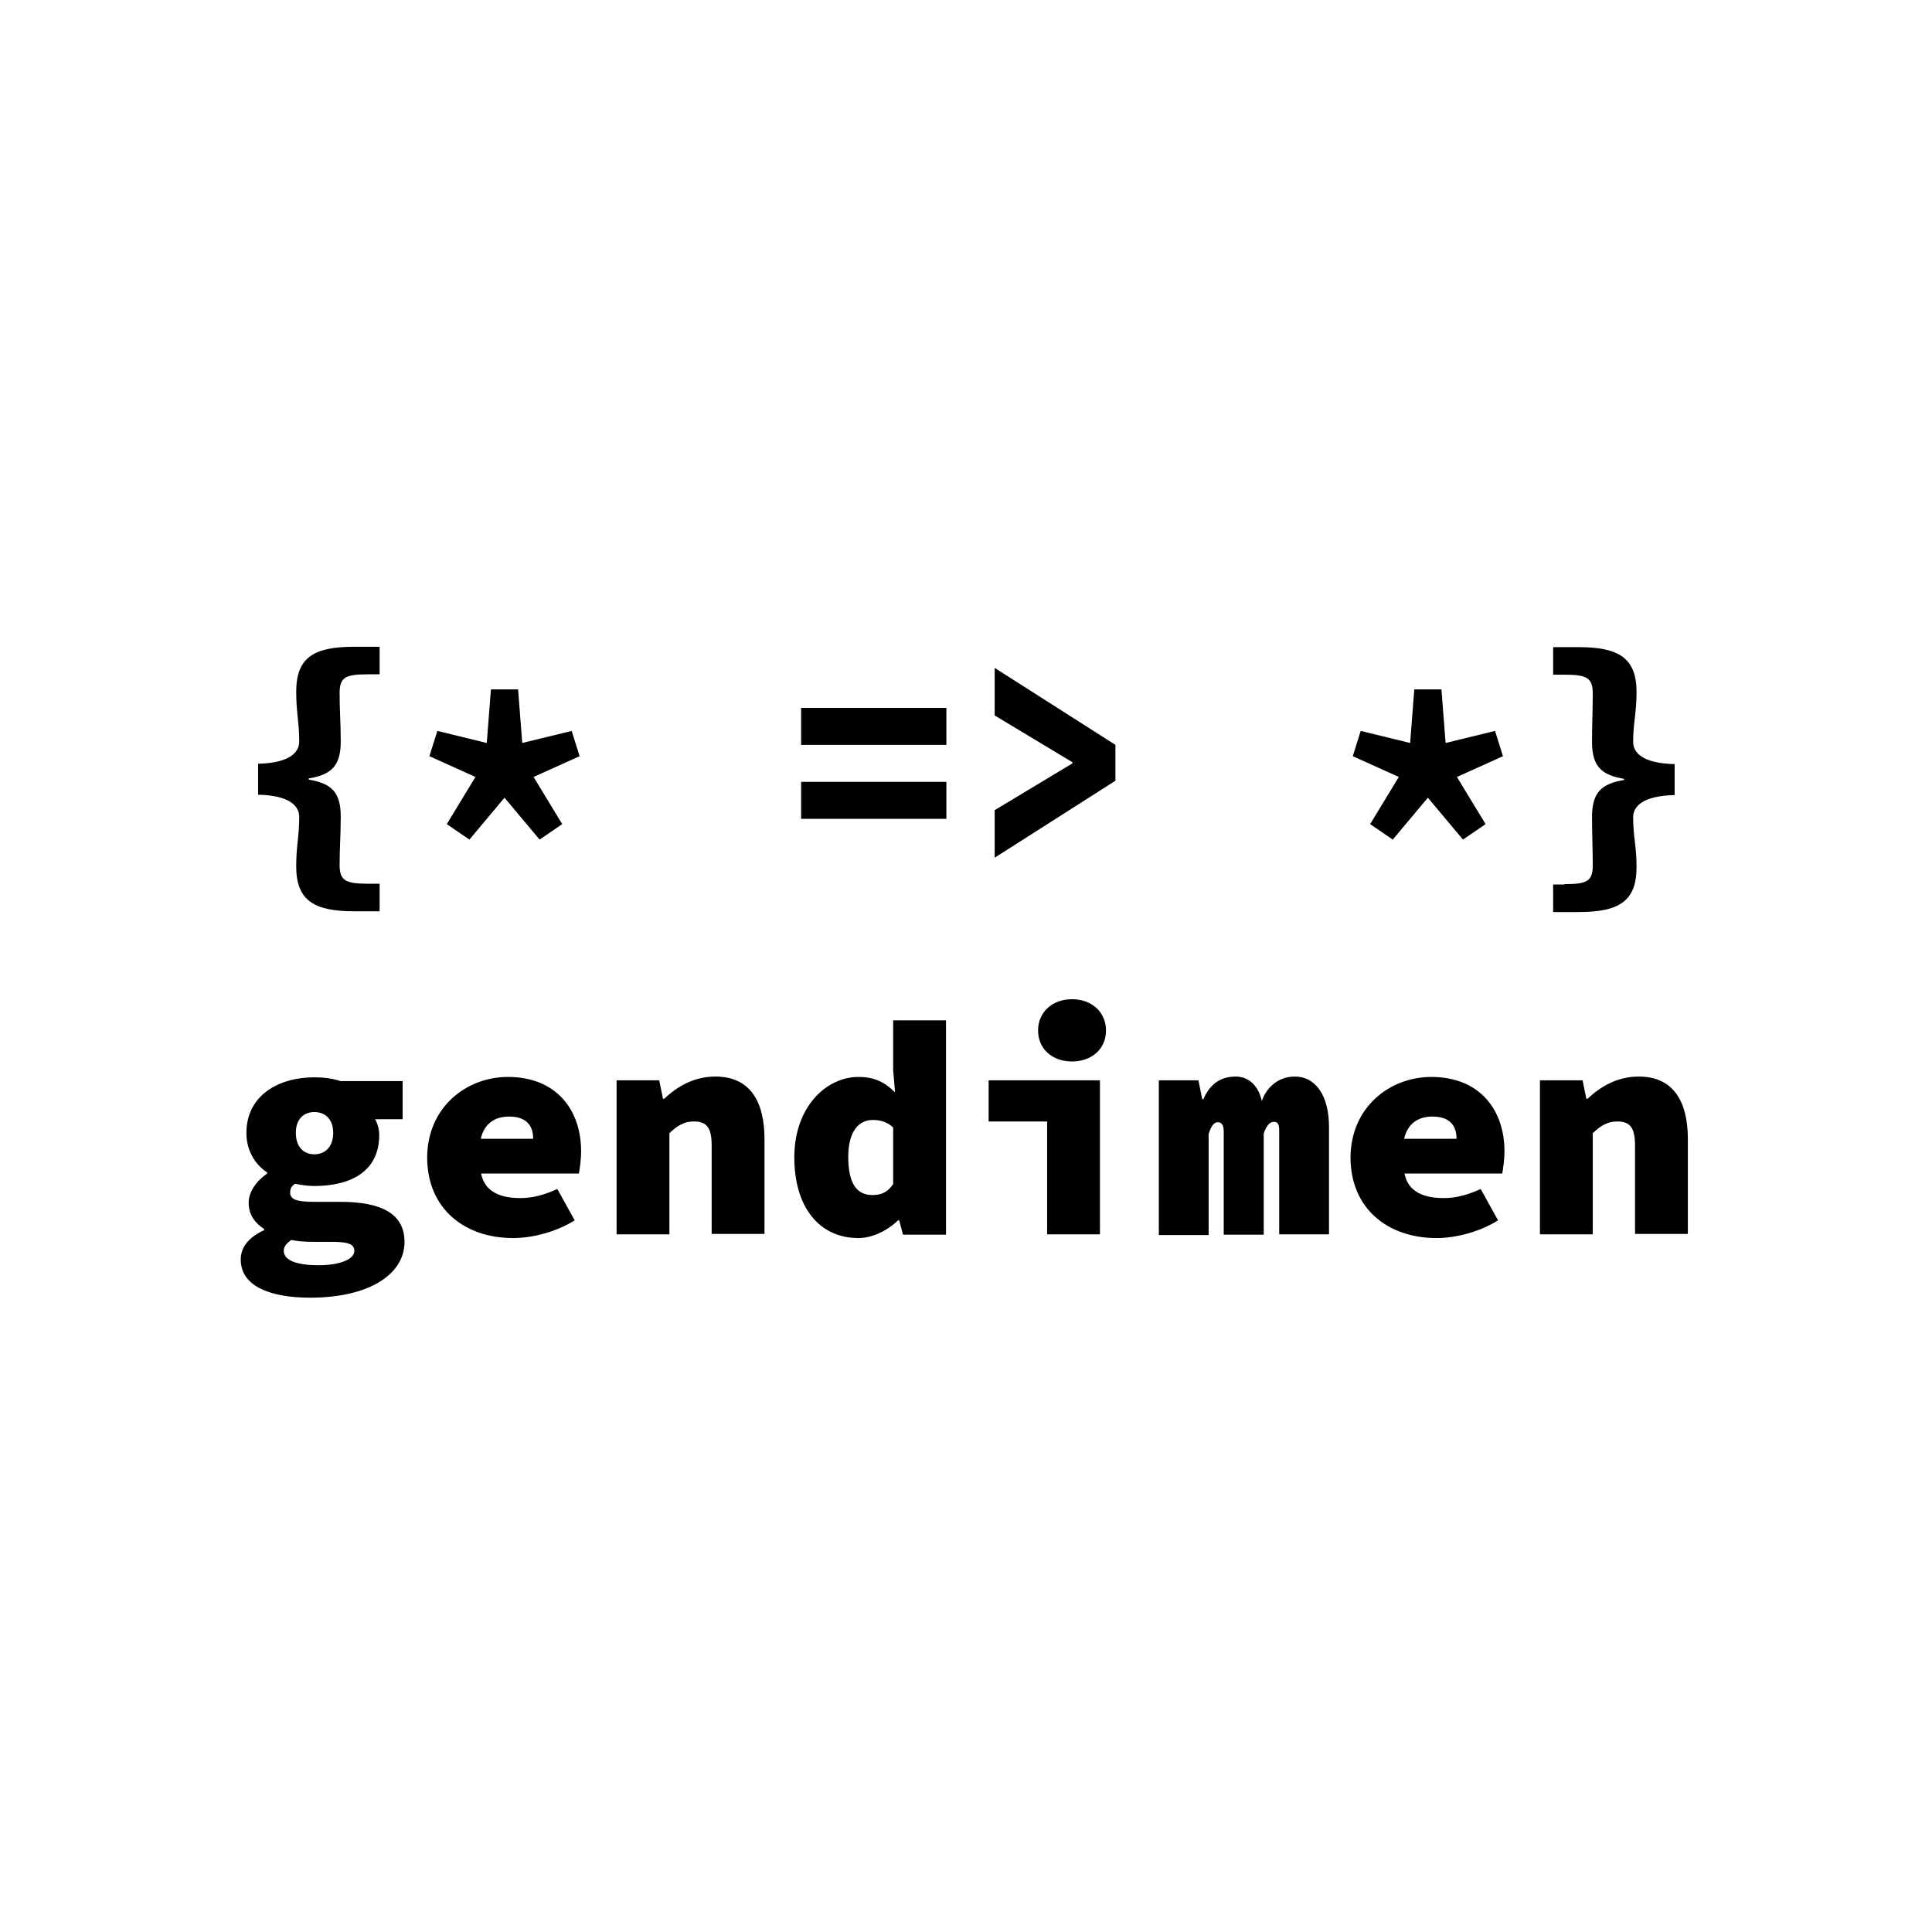
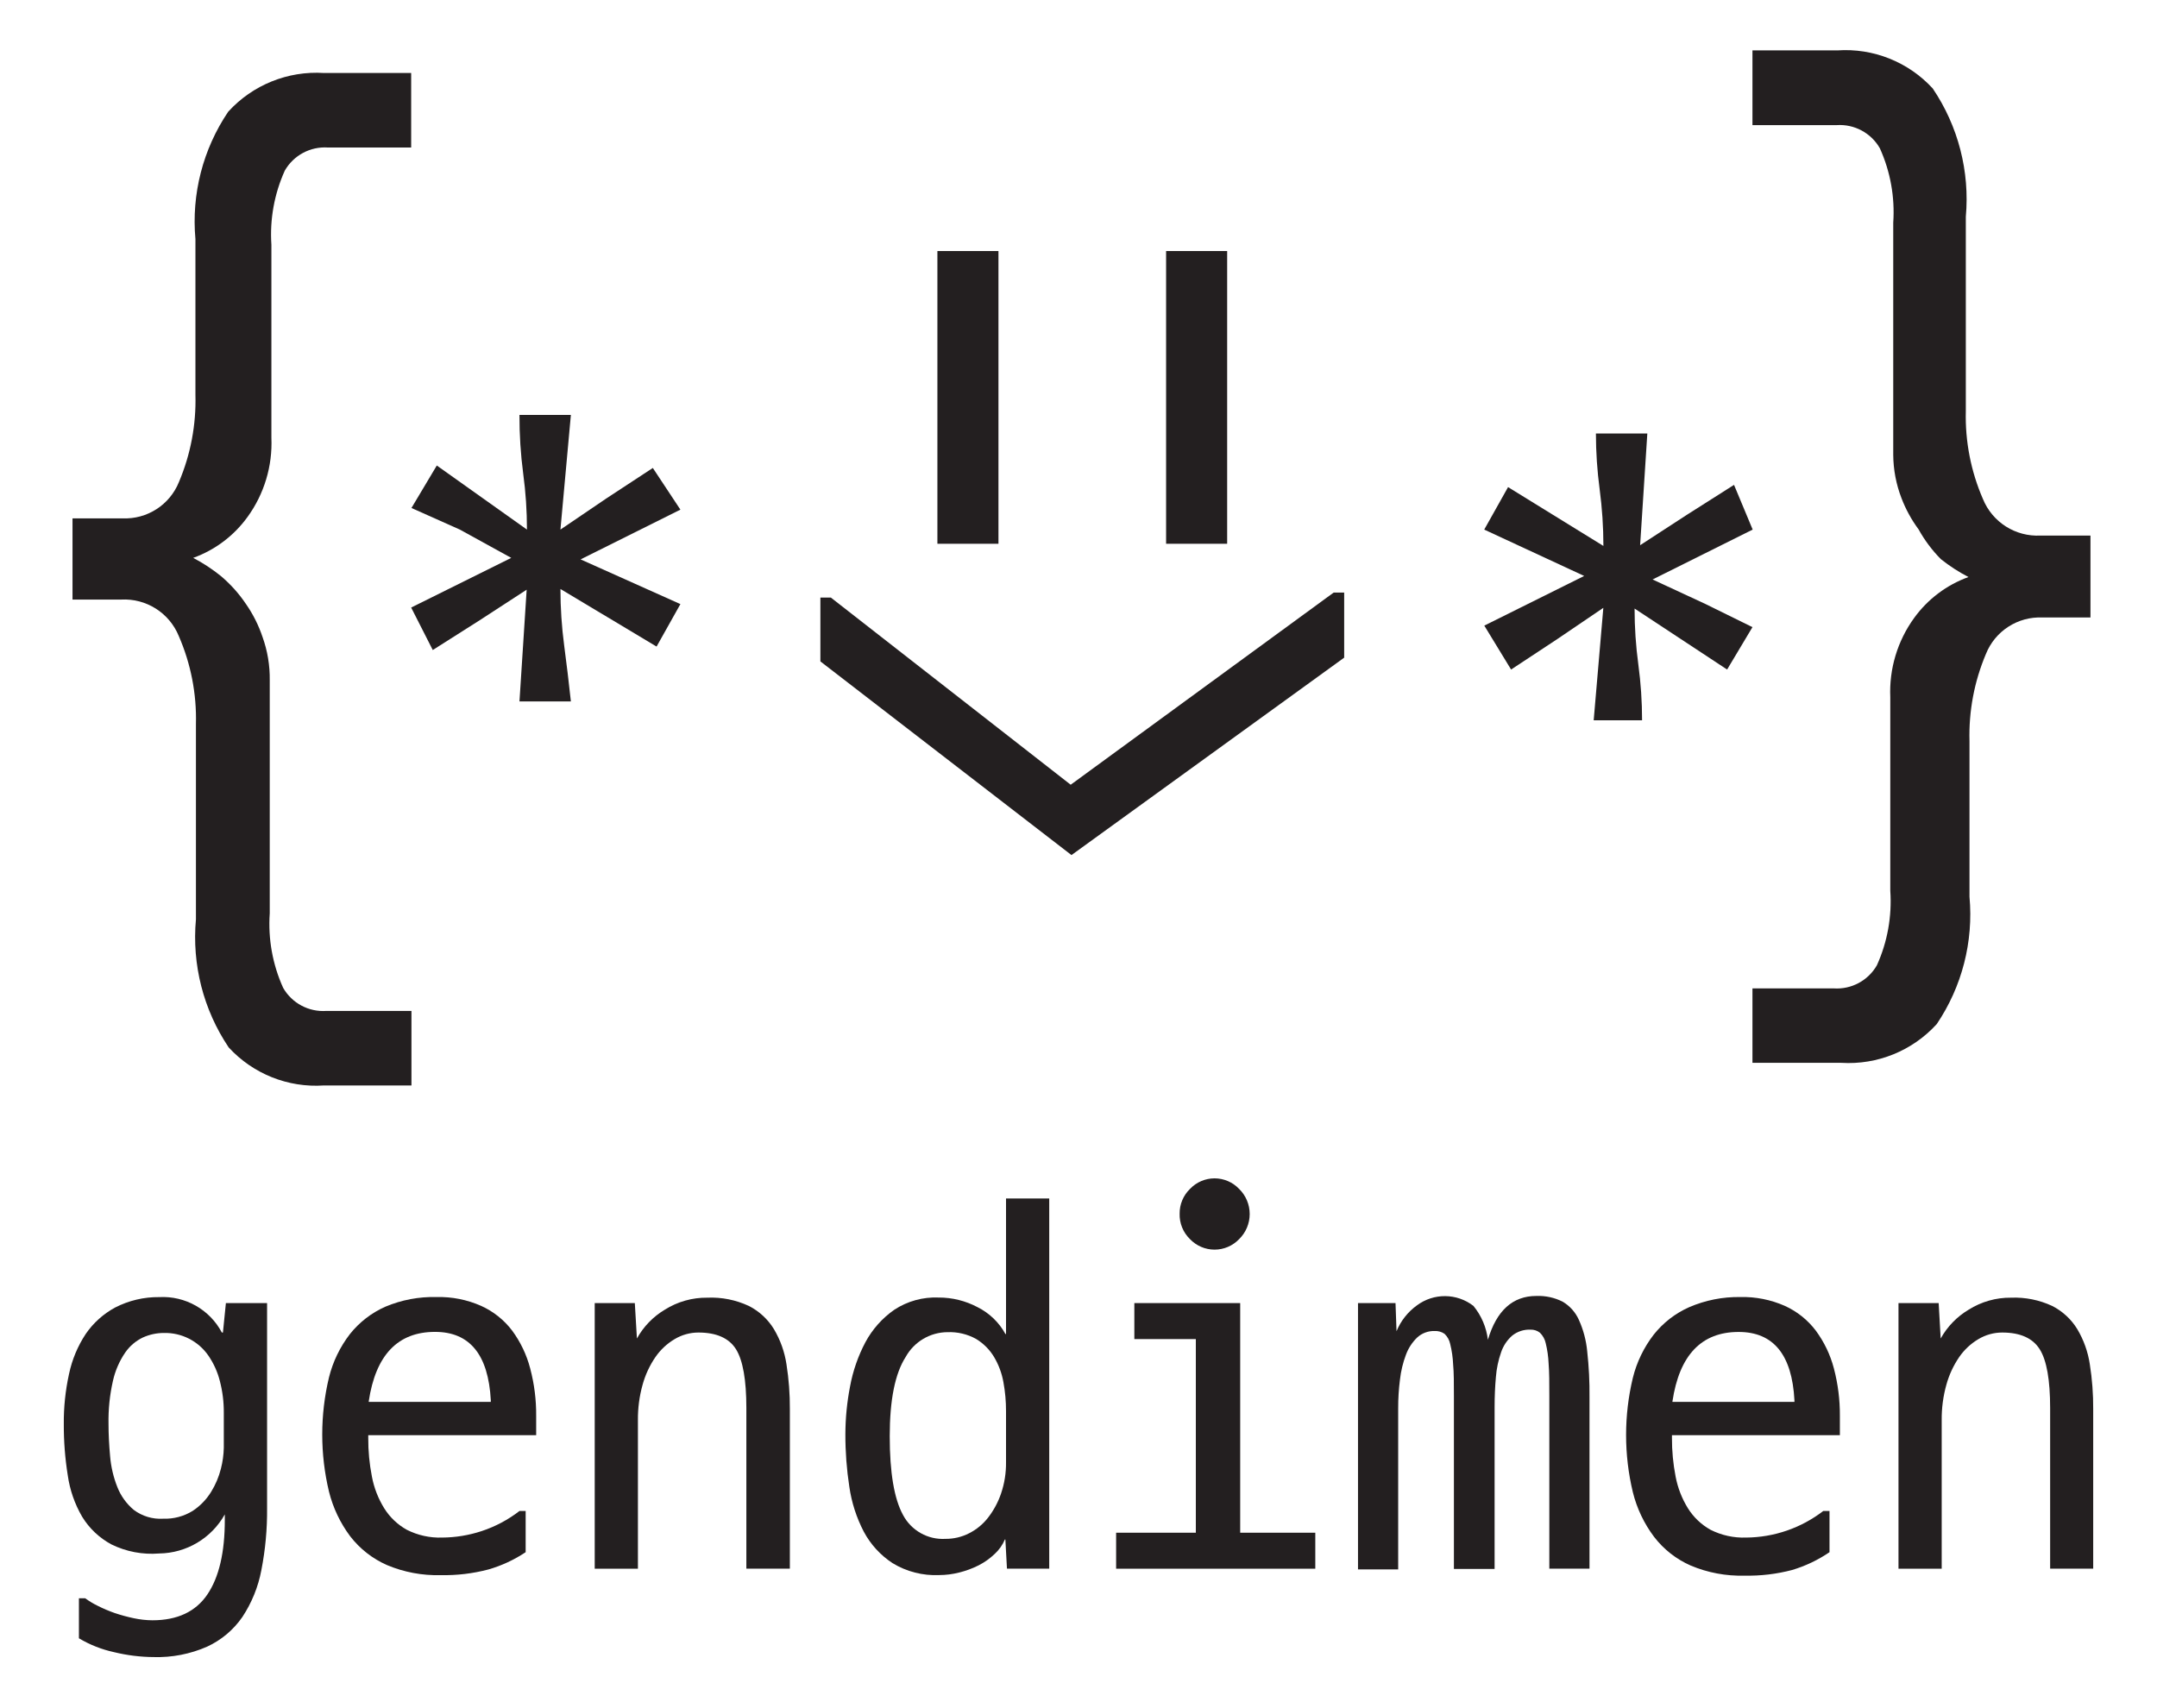
- <svg xmlns="http://www.w3.org/2000/svg" version="1.1" id="Layer_1" x="0px" y="0px" viewBox="0 0 512 512" style="enable-background:new 0 0 512 512;" xml:space="preserve">
-   <style type="text/css">
- 	.st0{enable-background:new    ;}
- </style>
-   <g class="st0">
-     <path d="M79.3,216.5c0-2.8-2.4-5.7-10.9-5.9v-8.2c8.5-0.2,10.9-3.1,10.9-5.9c0-5.1-0.8-7.5-0.8-13.2c0-9,4.6-11.9,15.3-11.9h6.8   v7.3h-3c-6.2,0-7.6,0.8-7.6,5.1c0,4.2,0.3,8,0.3,12.7c0,6.5-2.5,8.8-8.5,9.8v0.3c6,1,8.5,3.3,8.5,9.8c0,4.7-0.3,8.6-0.3,12.7   c0,4.2,1.4,5.1,7.6,5.1h3v7.3h-6.8c-10.6,0-15.3-2.9-15.3-11.9C78.5,224,79.3,221.6,79.3,216.5z" />
-     <path d="M118.4,218.4l7.6-12.5l-12.2-5.5l2.1-6.7l13.1,3.2l1.1-14.2h7.2l1.1,14.2l13.1-3.2l2.1,6.7l-12.2,5.5l7.6,12.5l-6,4.1   l-9.3-11.1l-9.3,11.1L118.4,218.4z" />
-     <path d="M212.3,187.6h38.5v9.8h-38.5V187.6z M212.3,207.2h38.5v9.8h-38.5V207.2z" />
-     <path d="M295.6,206.9l-32,20.4v-12.6l20.6-12.4V202l-20.6-12.4V177l32,20.4V206.9z" />
-     <path d="M363.1,218.4l7.6-12.5l-12.2-5.5l2.1-6.7l13.1,3.2l1.1-14.2h7.2l1.1,14.2l13.1-3.2l2.1,6.7l-12.2,5.5l7.6,12.5l-6,4.1   l-9.3-11.1l-9.3,11.1L363.1,218.4z" />
-     <path d="M414.6,234.3c6.1,0,7.5-0.8,7.5-5.1c0-4.2-0.2-8-0.2-12.7c0-6.5,2.5-8.8,8.5-9.8v-0.3c-6-1-8.5-3.3-8.5-9.8   c0-4.7,0.2-8.6,0.2-12.7c0-4.2-1.4-5.1-7.5-5.1h-3v-7.3h6.8c10.6,0,15.3,2.9,15.3,11.9c0,5.7-0.9,8.2-0.9,13.2   c0,2.8,2.4,5.7,11,5.9v8.2c-8.6,0.2-11,3.1-11,5.9c0,5.1,0.9,7.5,0.9,13.2c0,9-4.6,11.9-15.3,11.9h-6.8v-7.3H414.6z" />
-   </g>
-   <g class="st0">
-     <path d="M70,326v-0.3c-2.3-1.5-4.1-3.6-4.1-7c0-2.8,2-5.7,4.9-7.7v-0.3c-3.1-2-5.5-5.7-5.5-10.4c0-10.1,8.6-14.8,18-14.8   c2.4,0,4.9,0.3,6.9,1h16.5v10.1h-7.3c0.6,1,1.1,2.6,1.1,4.2c0,9.6-7.5,13.5-17.2,13.5c-1.5,0-3.2-0.2-5.1-0.6   c-1,0.7-1.3,1.2-1.3,2.4c0,1.8,1.8,2.4,6.4,2.4h6.9c10.8,0,17,3.1,17,10.6c0,8.8-9.7,14.8-25,14.8c-10.1,0-18.4-2.8-18.4-10.1   C63.8,330.5,65.9,327.9,70,326z M84.4,335.3c5.5,0,9.5-1.5,9.5-3.8c0-2.1-2.3-2.4-6.4-2.4h-4.1c-3.2,0-4.8-0.2-6.2-0.5   c-1.4,1-2,1.8-2,2.9C75.2,334.1,78.9,335.3,84.4,335.3z M88.3,300.2c0-3.8-2.3-5.5-5-5.5s-4.9,1.8-4.9,5.5c0,3.9,2.2,5.7,4.9,5.7   S88.3,304.1,88.3,300.2z" />
-     <path d="M134.6,285.4c12.9,0,19.4,8.8,19.4,19.7c0,2.4-0.4,4.9-0.6,5.9h-25.9c1,5.1,5.5,6.5,10.4,6.5c3.3,0,6.2-0.8,9.8-2.4   l4.6,8.3c-4.9,3.1-11.3,4.7-16.3,4.7c-12.9,0-22.8-7.8-22.8-21.4C113.3,293.3,123.7,285.4,134.6,285.4z M141.3,301.8   c0-3.3-1.6-5.9-6.4-5.9c-3.5,0-6.5,1.6-7.5,5.9H141.3z" />
-     <path d="M163.3,286.3h11.4l1,4.9h0.3c3.3-3.1,7.7-5.9,13.6-5.9c9.1,0,13,6.5,13,16.6v25.1h-14v-23.3c0-4.6-1.1-6.5-4.7-6.5   c-2.6,0-4.4,1.1-6.5,3.1v26.8h-14V286.3z" />
-     <path d="M227.5,285.4c4.5,0,7.2,1.6,9.7,4.1l-0.5-5.9v-13.2h14v56.8h-11.4l-1-3.8h-0.3c-2.9,2.8-6.9,4.7-10.5,4.7   c-10.4,0-17-8.2-17-21.4C210.5,293.3,219,285.4,227.5,285.4z M231.2,316.7c2.3,0,4-0.7,5.5-2.9v-15c-1.6-1.5-3.4-2-5.4-2   c-3.4,0-6.5,2.6-6.5,9.8C224.8,313.9,227.2,316.7,231.2,316.7z" />
-     <path d="M262,286.3h29.5v40.8h-14v-29.9H262V286.3z M275.1,273.1c0-4.9,3.8-8.3,9-8.3s9,3.4,9,8.3s-3.8,8.2-9,8.2   S275.1,278,275.1,273.1z" />
-     <path d="M307.1,286.3h10.5l1,5h0.3c1.4-3.2,3.8-6,8.6-6c3.3,0,6,2.3,6.9,6.5c1.1-3.4,4.2-6.5,8.7-6.5c5.7,0,9.1,5.2,9.1,13.4v28.4   H339v-27.4c0-1.7-0.3-2.4-1.4-2.4s-2,1-2.7,3.1v26.8h-10.6v-27.4c0-1.7-0.6-2.4-1.6-2.4c-1,0-1.7,1-2.4,3.1v26.8h-13.2V286.3z" />
-     <path d="M379.3,285.4c12.9,0,19.4,8.8,19.4,19.7c0,2.4-0.4,4.9-0.6,5.9h-25.9c1,5.1,5.5,6.5,10.4,6.5c3.3,0,6.2-0.8,9.8-2.4   l4.6,8.3c-4.9,3.1-11.3,4.7-16.3,4.7c-12.9,0-22.8-7.8-22.8-21.4C358,293.3,368.4,285.4,379.3,285.4z M386,301.8   c0-3.3-1.6-5.9-6.4-5.9c-3.5,0-6.5,1.6-7.5,5.9H386z" />
-     <path d="M408,286.3h11.4l1,4.9h0.3c3.3-3.1,7.7-5.9,13.6-5.9c9.1,0,13,6.5,13,16.6v25.1h-14v-23.3c0-4.6-1.1-6.5-4.7-6.5   c-2.6,0-4.4,1.1-6.5,3.1v26.8h-14V286.3z" />
-   </g>
+ <svg xmlns="http://www.w3.org/2000/svg" id="Layer_1" data-name="Layer 1" viewBox="0 0 299.55 237.13">
+   <defs>
+     <style>.cls-1{fill:#231f20;}</style>
+   </defs>
+   <path class="cls-1" d="M10.07,72H17a8.07,8.07,0,0,0,7.86-5.07,29,29,0,0,0,2.28-12.1V33.21a27.21,27.21,0,0,1,4.55-17.69A16.55,16.55,0,0,1,45,10.14h12.1V20.49H45.55a6.41,6.41,0,0,0-6,3.21A21.52,21.52,0,0,0,37.69,34v26.8a17.48,17.48,0,0,1-3.31,11,16,16,0,0,1-7.55,5.69h0A23.28,23.28,0,0,1,30.66,80a18.83,18.83,0,0,1,3.52,3.93,18.11,18.11,0,0,1,2.28,4.55,17.07,17.07,0,0,1,1,6v32.38a21.52,21.52,0,0,0,1.86,10.35,6.41,6.41,0,0,0,6,3.21H57.14v10.35H45a16.45,16.45,0,0,1-13.24-5.28,27.42,27.42,0,0,1-4.55-17.79V100.56a28.76,28.76,0,0,0-2.38-12.21,8.17,8.17,0,0,0-8-5.07H10.07V72Z" />
+   <path class="cls-1" d="M94.49,83.91l-3.31,5.9-13.35-8a60.21,60.21,0,0,0,.52,7.86q0.52,3.93.93,7.76H72.14l1-15.52-6.52,4.24-6.52,4.14-3-5.9L71,77.49l-7.14-3.93-6.72-3,3.52-5.9,12.52,8.9a57.88,57.88,0,0,0-.52-7.76,61.11,61.11,0,0,1-.52-8.17h7.14L77.83,73.56l6.41-4.35L90.66,65l3.83,5.79L80.63,77.7Z" />
+   <path class="cls-1" d="M186.67,82.25v9.1l-37.87,27.42-34.87-26.9V83h1.45l33.31,26,36.52-26.69h1.45Z" />
+   <path class="cls-1" d="M130.18,34.87h8.48V75.53h-8.48V34.87Zm31.76,0h8.48V75.53h-8.48V34.87Z" />
+   <path class="cls-1" d="M290.65,85.77h-7a8.07,8.07,0,0,0-7.86,5.07,29,29,0,0,0-2.28,12.1v21.62a27.21,27.21,0,0,1-4.55,17.69,16.55,16.55,0,0,1-13.24,5.38H243.37V137.29h11.28a6.41,6.41,0,0,0,6-3.21,21.52,21.52,0,0,0,1.86-10.35V96.84a17.48,17.48,0,0,1,3.31-11,16,16,0,0,1,7.55-5.69h0a23.28,23.28,0,0,1-3.83-2.48,18.83,18.83,0,0,1-3.1-4.14,18.11,18.11,0,0,1-2.38-4.35,17.07,17.07,0,0,1-1.14-6V30.94a21.52,21.52,0,0,0-1.86-10.35,6.41,6.41,0,0,0-6-3.21H243.37V7h11.79a16.45,16.45,0,0,1,13.24,5.28A27.42,27.42,0,0,1,273,30.11v27a28.76,28.76,0,0,0,2.38,12.21,8.17,8.17,0,0,0,8,5.07h6.93V85.77h0.41Z" />
+   <path class="cls-1" d="M206.12,73.56l3.31-5.9,13.24,8.17a60.21,60.21,0,0,0-.52-7.86,59.44,59.44,0,0,1-.52-7.76h7.14l-1,15.52,6.52-4.24,6.52-4.14,2.59,6.21L229.5,80.49l7.35,3.41,6.52,3.21L239.85,93,227,84.53a57.88,57.88,0,0,0,.52,7.76,57.88,57.88,0,0,1,.52,7.76h-6.72l1.34-15.62-6.41,4.35L209.85,93l-3.72-6.1L220,80Z" />
+   <path class="cls-1" d="M21.16,225.06q5.21,0,7.64-3.59t2.42-10.39v-0.73a10.59,10.59,0,0,1-9.12,5.43,12.7,12.7,0,0,1-6.63-1.26,10.71,10.71,0,0,1-4.06-3.84,15.8,15.8,0,0,1-2-5.76,43.93,43.93,0,0,1-.55-7.09,31.17,31.17,0,0,1,.73-7,16.08,16.08,0,0,1,2.32-5.55A11.69,11.69,0,0,1,16,181.61a13.07,13.07,0,0,1,6.12-1.44,9.27,9.27,0,0,1,8.69,4.92h0.15L31.37,181h5.72v28.46a42.71,42.71,0,0,1-.79,8.62,17.77,17.77,0,0,1-2.64,6.52,12.13,12.13,0,0,1-4.89,4.12,17.22,17.22,0,0,1-7.46,1.45,24,24,0,0,1-5.5-.69,16.23,16.23,0,0,1-4.85-1.92V222h0.87a11.09,11.09,0,0,0,1.74,1.05,19.72,19.72,0,0,0,2.35,1,23.52,23.52,0,0,0,2.64.72A12.81,12.81,0,0,0,21.16,225.06Zm9.92-28.82a16.94,16.94,0,0,0-.55-4.42,11,11,0,0,0-1.59-3.52,7.3,7.3,0,0,0-6.19-3.15,7.09,7.09,0,0,0-2.89.62,6.27,6.27,0,0,0-2.47,2.1,11.32,11.32,0,0,0-1.7,3.91,24.82,24.82,0,0,0-.62,6c0,1.44.08,2.94,0.22,4.49a15,15,0,0,0,1,4.27,7.91,7.91,0,0,0,2.28,3.18,6.17,6.17,0,0,0,4.09,1.23,7.29,7.29,0,0,0,4.09-1.08,8.44,8.44,0,0,0,2.57-2.65A11.39,11.39,0,0,0,30.68,204a12.84,12.84,0,0,0,.4-2.9v-4.85Z" />
+   <path class="cls-1" d="M60.63,180.16a14.41,14.41,0,0,1,6.19,1.23,11.18,11.18,0,0,1,4.31,3.44,15.36,15.36,0,0,1,2.5,5.25,24.87,24.87,0,0,1,.83,6.59v2.68H51.14v0.36a27.12,27.12,0,0,0,.51,5.4,12.84,12.84,0,0,0,1.7,4.38,8.68,8.68,0,0,0,3.15,3,10.1,10.1,0,0,0,4.92,1.08,17.87,17.87,0,0,0,5.47-.9,17.62,17.62,0,0,0,5.25-2.79H73v5.72A18.57,18.57,0,0,1,67.83,218a24.06,24.06,0,0,1-6.63.79,18,18,0,0,1-7.46-1.4,13.13,13.13,0,0,1-5.11-4,17.34,17.34,0,0,1-2.94-6.19,34.07,34.07,0,0,1,0-15.89,16.27,16.27,0,0,1,2.9-6,13,13,0,0,1,4.93-3.81A17.23,17.23,0,0,1,60.63,180.16Zm-9.42,14.56H68.16V194.5Q67.65,185,60.41,185q-7.75,0-9.2,9.63v0.08Z" />
+   <path class="cls-1" d="M109.65,217.89h-6v-22.3c0-3.92-.48-6.64-1.44-8.18s-2.71-2.32-5.22-2.32a6.43,6.43,0,0,0-3.29.91,8.48,8.48,0,0,0-2.68,2.5,12.72,12.72,0,0,0-1.78,3.84,17.62,17.62,0,0,0-.65,4.92v20.64h-6V181h5.57l0.29,4.92a10.66,10.66,0,0,1,3.87-4,10.82,10.82,0,0,1,5.9-1.67A12.34,12.34,0,0,1,104,181.4a8.7,8.7,0,0,1,3.48,3.22,13.47,13.47,0,0,1,1.74,4.88,38.18,38.18,0,0,1,.47,6.23v22.16Z" />
+   <path class="cls-1" d="M130.36,180.23a11.44,11.44,0,0,1,5.4,1.34,9,9,0,0,1,3.87,3.73h0.08V166.47h6v51.42h-5.87l-0.22-4.05h-0.07a5.79,5.79,0,0,1-1.41,2,9.45,9.45,0,0,1-2.24,1.59,12.68,12.68,0,0,1-2.72,1,11.24,11.24,0,0,1-2.75.35,11.46,11.46,0,0,1-6.48-1.66,11.93,11.93,0,0,1-4-4.38,19.54,19.54,0,0,1-2-6.22,47.43,47.43,0,0,1-.55-7.28,35.3,35.3,0,0,1,.65-6.66,21.36,21.36,0,0,1,2.14-6.16,13,13,0,0,1,4-4.49A10.39,10.39,0,0,1,130.36,180.23ZM139.71,196a21.8,21.8,0,0,0-.36-4,10.41,10.41,0,0,0-1.3-3.51,7.33,7.33,0,0,0-2.5-2.51,7.53,7.53,0,0,0-3.95-.94,6.68,6.68,0,0,0-5.83,3.45q-2.21,3.44-2.21,11t1.84,10.93a6.26,6.26,0,0,0,5.91,3.33,7.1,7.1,0,0,0,3.26-.77,7.74,7.74,0,0,0,2.64-2.17,11.49,11.49,0,0,0,1.81-3.36,13,13,0,0,0,.69-4.34V196Z" />
+   <path class="cls-1" d="M172.23,181V212.9h10.43v5H155v-5h11.07V186h-8.54v-5h14.71Zm-8.41-12.39a4.72,4.72,0,0,1,1.45-3.48,4.7,4.7,0,0,1,6.8,0,4.88,4.88,0,0,1,0,7,4.72,4.72,0,0,1-6.8,0A4.73,4.73,0,0,1,163.82,168.57Z" />
+   <path class="cls-1" d="M206.63,186.1q1.8-6.09,6.73-6.09a7.46,7.46,0,0,1,3.66.8,5.58,5.58,0,0,1,2.24,2.51,13.7,13.7,0,0,1,1.16,4.37,52.73,52.73,0,0,1,.32,6.38v23.82h-5.58v-24c0-1.79,0-3.28-.1-4.5a14.42,14.42,0,0,0-.4-2.82,2.91,2.91,0,0,0-.8-1.45,2,2,0,0,0-1.3-.43,3.81,3.81,0,0,0-2.57.84,5.37,5.37,0,0,0-1.53,2.31,13.64,13.64,0,0,0-.72,3.44c-0.12,1.31-.18,2.69-0.18,4.13v22.52h-5.65v-24c0-1.79,0-3.26-.11-4.43a14.26,14.26,0,0,0-.4-2.79,2.73,2.73,0,0,0-.79-1.44,2.21,2.21,0,0,0-1.38-.39,3.43,3.43,0,0,0-2.42.9,6.4,6.4,0,0,0-1.56,2.39,14.39,14.39,0,0,0-.83,3.44,30.52,30.52,0,0,0-.25,4v22.38h-5.58V181h5.21l0.14,3.91a8.31,8.31,0,0,1,2.83-3.59,6.49,6.49,0,0,1,7.85.07A9.16,9.16,0,0,1,206.63,186.1Z" />
+   <path class="cls-1" d="M241.68,180.16a14.45,14.45,0,0,1,6.19,1.23,11.2,11.2,0,0,1,4.3,3.44,15.37,15.37,0,0,1,2.51,5.25,25.29,25.29,0,0,1,.83,6.59v2.68H232.19v0.36a27.5,27.5,0,0,0,.51,5.4,12.94,12.94,0,0,0,1.7,4.38,8.72,8.72,0,0,0,3.15,3,10.15,10.15,0,0,0,4.93,1.08,17.76,17.76,0,0,0,10.72-3.69h0.87v5.72a18.73,18.73,0,0,1-5.18,2.47,24.06,24.06,0,0,1-6.63.79,18,18,0,0,1-7.46-1.4,13,13,0,0,1-5.1-4,17.18,17.18,0,0,1-2.94-6.19,34.07,34.07,0,0,1,0-15.89,16.19,16.19,0,0,1,2.9-6,13,13,0,0,1,4.92-3.81A17.24,17.24,0,0,1,241.68,180.16Zm-9.42,14.56h16.94V194.5q-0.5-9.49-7.75-9.49-7.74,0-9.19,9.63v0.08Z" />
+   <path class="cls-1" d="M290.71,217.89h-6v-22.3c0-3.92-.48-6.64-1.45-8.18s-2.7-2.32-5.21-2.32a6.43,6.43,0,0,0-3.29.91,8.48,8.48,0,0,0-2.68,2.5,12.84,12.84,0,0,0-1.78,3.84,17.62,17.62,0,0,0-.65,4.92v20.64h-6V181h5.58l0.28,4.92a10.71,10.71,0,0,1,3.88-4,10.82,10.82,0,0,1,5.9-1.67A12.34,12.34,0,0,1,285,181.4a8.7,8.7,0,0,1,3.48,3.22,13.37,13.37,0,0,1,1.74,4.88,38.15,38.15,0,0,1,.47,6.23v22.16Z" />
</svg>
